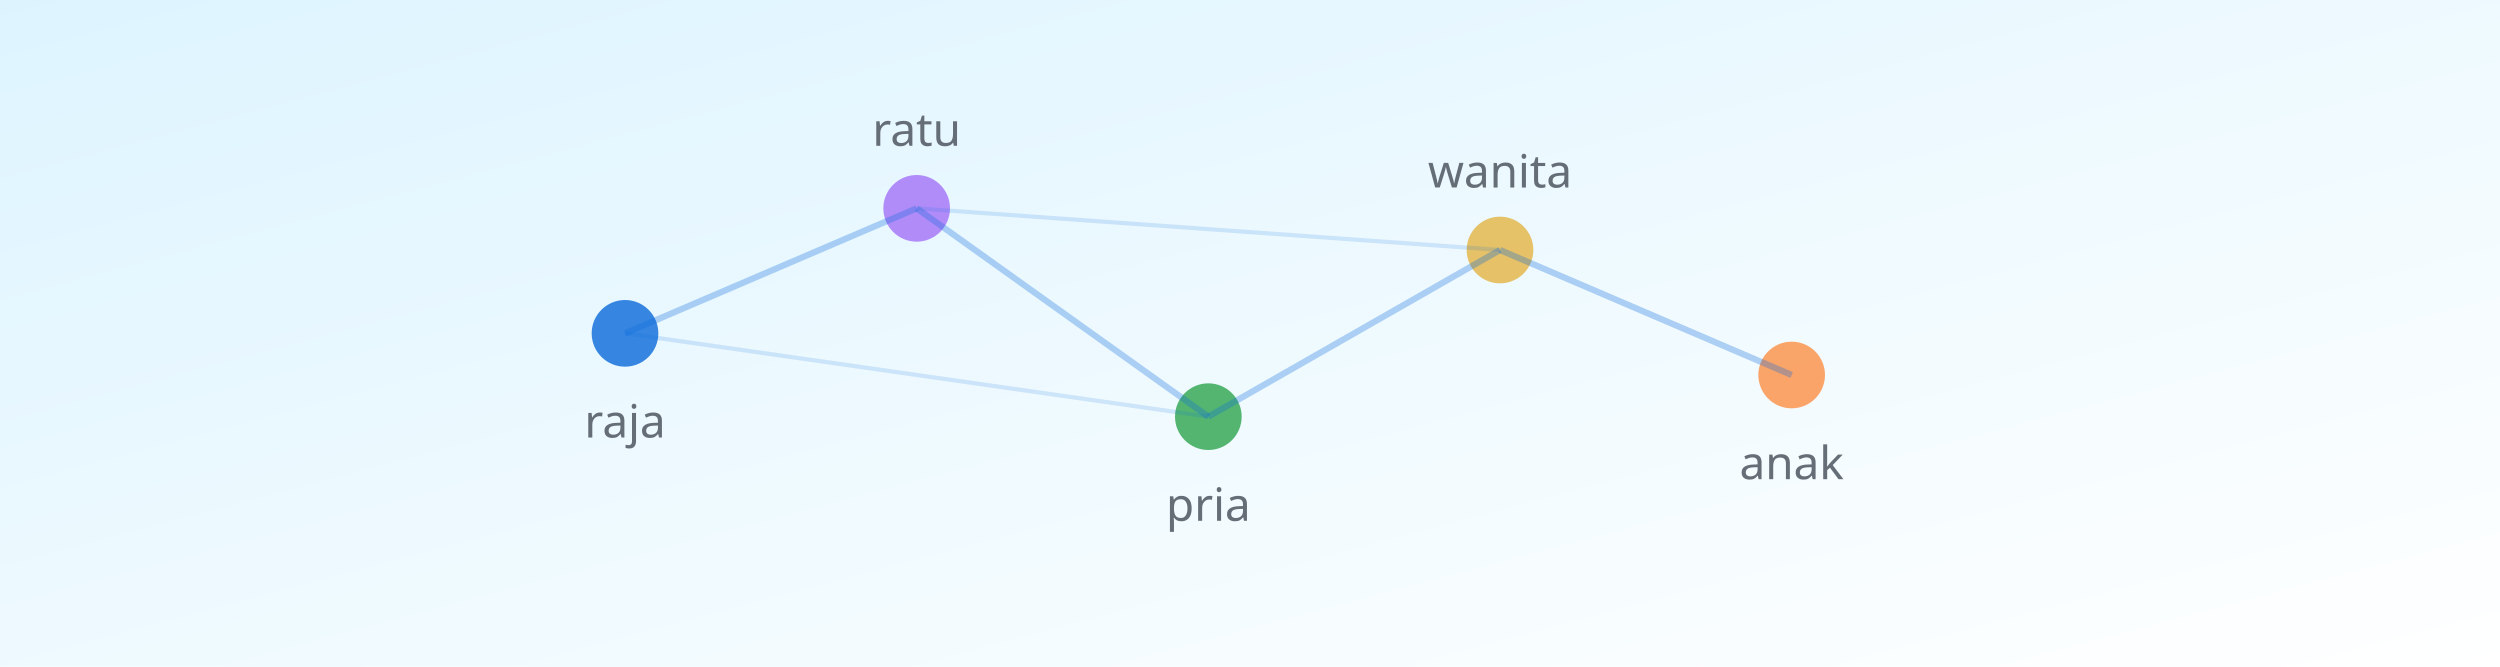
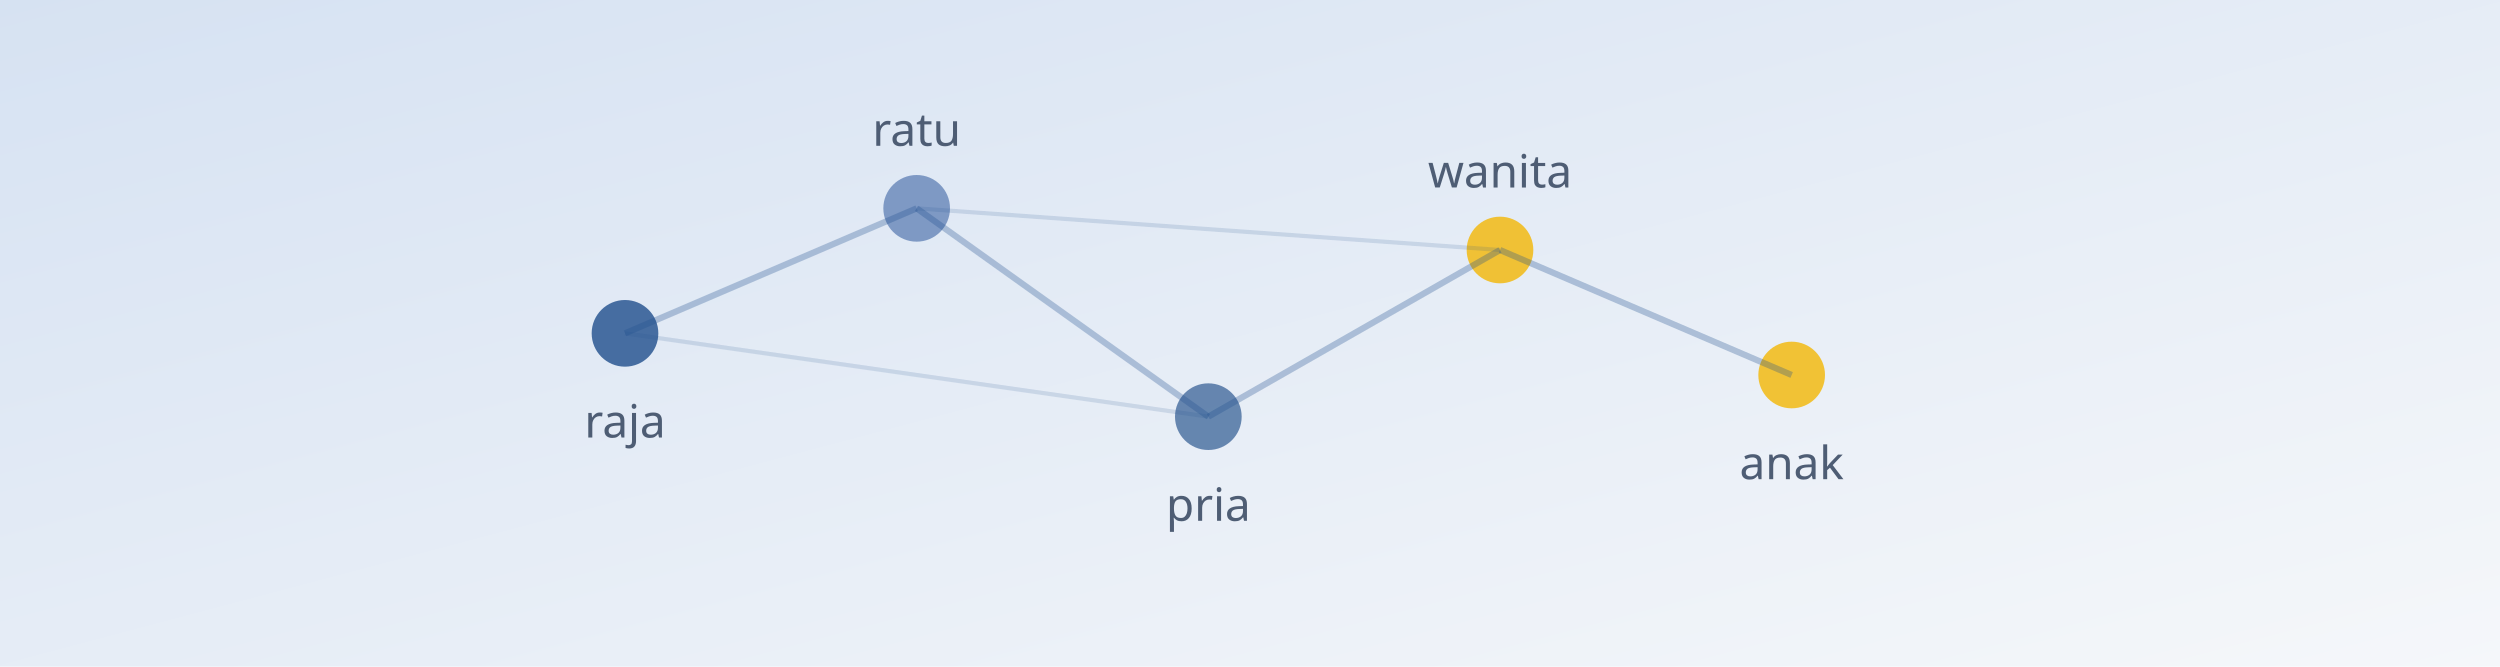
<svg xmlns="http://www.w3.org/2000/svg" width="600" height="160" viewBox="0 0 600 160">
  <defs>
    <linearGradient id="bg-nlp" x1="0" y1="0" x2="1" y2="1">
-       <stop offset="0%" stop-color="#ddf4ff" />
-       <stop offset="100%" stop-color="#ffffff" />
+       <stop offset="0%" stop-color="#d6e2f2" />
+       <stop offset="100%" stop-color="#f5f7fa" />
    </linearGradient>
  </defs>
  <rect width="600" height="160" fill="url(#bg-nlp)" />
-   <circle cx="150" cy="80" r="8" fill="#0969da" opacity="0.8" />
-   <circle cx="220" cy="50" r="8" fill="#a371f7" opacity="0.8" />
-   <circle cx="290" cy="100" r="8" fill="#2da44e" opacity="0.8" />
-   <circle cx="360" cy="60" r="8" fill="#e3b341" opacity="0.8" />
-   <circle cx="430" cy="90" r="8" fill="#fb8f44" opacity="0.8" />
-   <line x1="150" y1="80" x2="220" y2="50" stroke="#0969da" stroke-width="1.5" opacity="0.3" />
-   <line x1="220" y1="50" x2="290" y2="100" stroke="#0969da" stroke-width="1.5" opacity="0.3" />
-   <line x1="290" y1="100" x2="360" y2="60" stroke="#0969da" stroke-width="1.5" opacity="0.3" />
-   <line x1="360" y1="60" x2="430" y2="90" stroke="#0969da" stroke-width="1.5" opacity="0.3" />
-   <line x1="150" y1="80" x2="290" y2="100" stroke="#0969da" stroke-width="1" opacity="0.15" />
-   <line x1="220" y1="50" x2="360" y2="60" stroke="#0969da" stroke-width="1" opacity="0.15" />
-   <text x="150" y="105" text-anchor="middle" font-family="sans-serif" font-size="11" fill="#656d76">raja</text>
-   <text x="220" y="35" text-anchor="middle" font-family="sans-serif" font-size="11" fill="#656d76">ratu</text>
-   <text x="290" y="125" text-anchor="middle" font-family="sans-serif" font-size="11" fill="#656d76">pria</text>
-   <text x="360" y="45" text-anchor="middle" font-family="sans-serif" font-size="11" fill="#656d76">wanita</text>
-   <text x="430" y="115" text-anchor="middle" font-family="sans-serif" font-size="11" fill="#656d76">anak</text>
+   <circle cx="150" cy="80" r="8" fill="#1f4e8c" opacity="0.8" />
+   <circle cx="220" cy="50" r="8" fill="#6585b8" opacity="0.8" />
+   <circle cx="290" cy="100" r="8" fill="#456b9e" opacity="0.8" />
+   <circle cx="360" cy="60" r="8" fill="#f2b705" opacity="0.8" />
+   <circle cx="430" cy="90" r="8" fill="#f2b705" opacity="0.8" />
+   <line x1="150" y1="80" x2="220" y2="50" stroke="#1f4e8c" stroke-width="1.5" opacity="0.3" />
+   <line x1="220" y1="50" x2="290" y2="100" stroke="#1f4e8c" stroke-width="1.5" opacity="0.3" />
+   <line x1="290" y1="100" x2="360" y2="60" stroke="#1f4e8c" stroke-width="1.5" opacity="0.3" />
+   <line x1="360" y1="60" x2="430" y2="90" stroke="#1f4e8c" stroke-width="1.5" opacity="0.3" />
+   <line x1="150" y1="80" x2="290" y2="100" stroke="#1f4e8c" stroke-width="1" opacity="0.15" />
+   <line x1="220" y1="50" x2="360" y2="60" stroke="#1f4e8c" stroke-width="1" opacity="0.15" />
+   <text x="150" y="105" text-anchor="middle" font-family="sans-serif" font-size="11" fill="#4e5d74">raja</text>
+   <text x="220" y="35" text-anchor="middle" font-family="sans-serif" font-size="11" fill="#4e5d74">ratu</text>
+   <text x="290" y="125" text-anchor="middle" font-family="sans-serif" font-size="11" fill="#4e5d74">pria</text>
+   <text x="360" y="45" text-anchor="middle" font-family="sans-serif" font-size="11" fill="#4e5d74">wanita</text>
+   <text x="430" y="115" text-anchor="middle" font-family="sans-serif" font-size="11" fill="#4e5d74">anak</text>
</svg>
